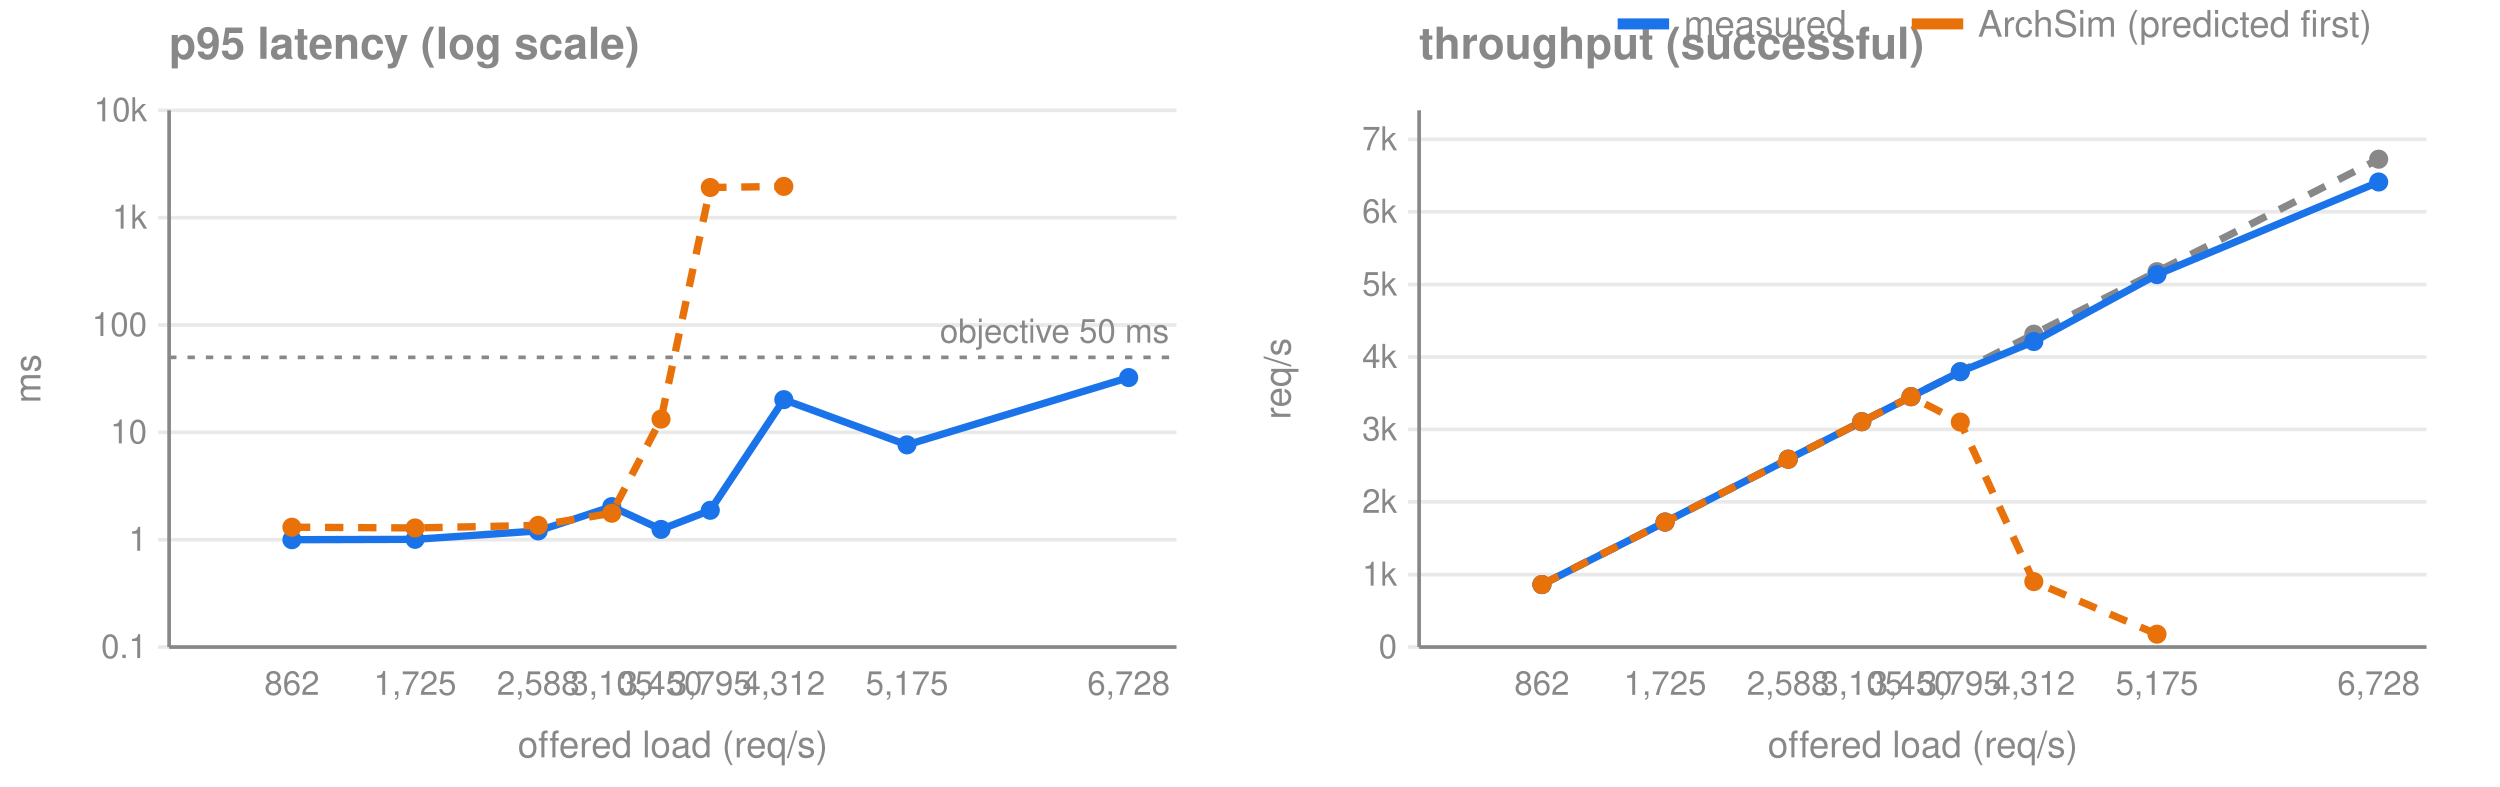
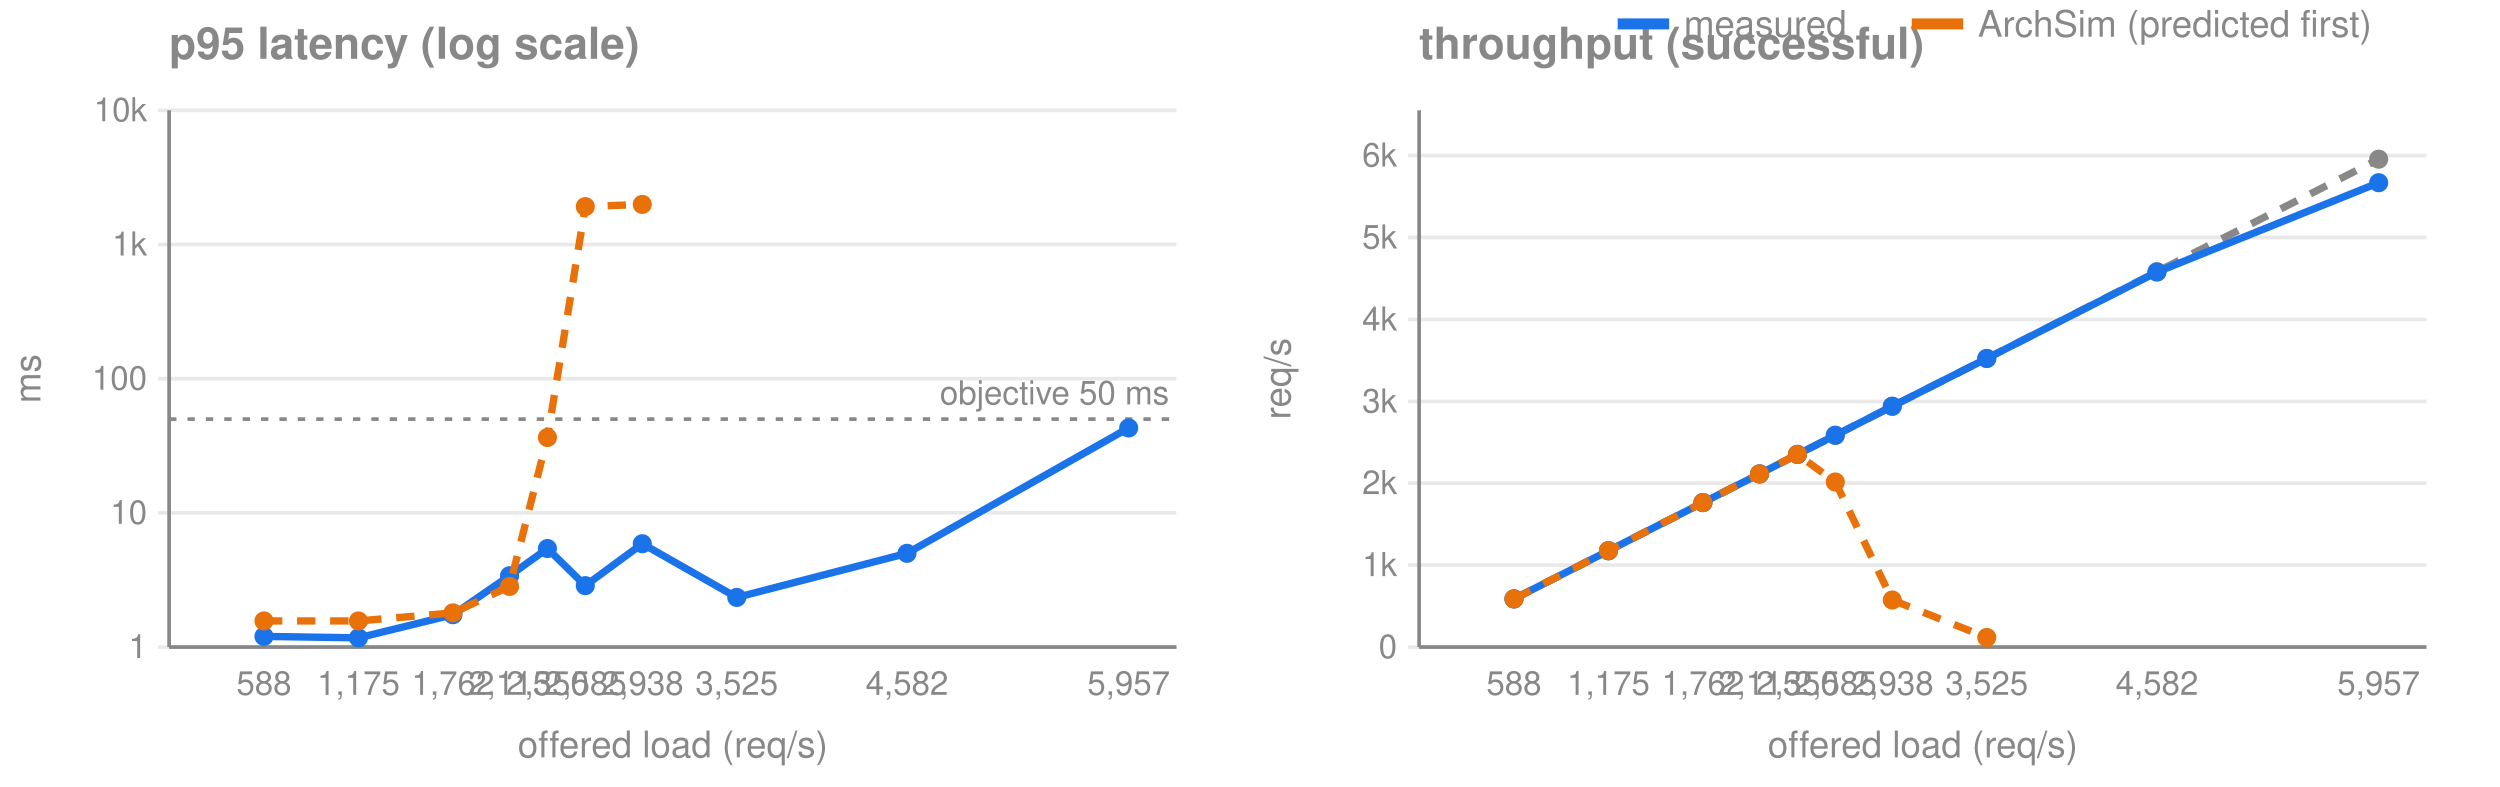
<svg xmlns="http://www.w3.org/2000/svg" viewBox="0 0 680 214" width="680" height="214" font-family="-apple-system, Segoe UI, Helvetica, Arial, sans-serif">
  <text x="46.0" y="16" font-size="12" font-weight="600" fill="#888888">p95 latency (log scale)</text>
  <line x1="46.0" y1="176.0" x2="320.0" y2="176.0" stroke="#888888" stroke-width="1" />
  <line x1="46.0" y1="30.0" x2="46.0" y2="176.0" stroke="#888888" stroke-width="1" />
  <line x1="43.0" y1="176.0" x2="320.0" y2="176.0" stroke="#888888" stroke-opacity="0.18" />
-   <text x="40.0" y="179.0" font-size="9" text-anchor="end" fill="#888888">0.1</text>
-   <line x1="43.0" y1="146.8" x2="320.0" y2="146.8" stroke="#888888" stroke-opacity="0.18" />
-   <text x="40.0" y="149.8" font-size="9" text-anchor="end" fill="#888888">1</text>
-   <line x1="43.0" y1="117.6" x2="320.0" y2="117.6" stroke="#888888" stroke-opacity="0.18" />
-   <text x="40.0" y="120.6" font-size="9" text-anchor="end" fill="#888888">10</text>
-   <line x1="43.0" y1="88.4" x2="320.0" y2="88.4" stroke="#888888" stroke-opacity="0.18" />
-   <text x="40.0" y="91.4" font-size="9" text-anchor="end" fill="#888888">100</text>
-   <line x1="43.0" y1="59.2" x2="320.0" y2="59.2" stroke="#888888" stroke-opacity="0.18" />
-   <text x="40.0" y="62.2" font-size="9" text-anchor="end" fill="#888888">1k</text>
+   <text x="40.0" y="179.0" font-size="9" text-anchor="end" fill="#888888">1</text>
+   <line x1="43.0" y1="139.5" x2="320.0" y2="139.5" stroke="#888888" stroke-opacity="0.18" />
+   <text x="40.0" y="142.5" font-size="9" text-anchor="end" fill="#888888">10</text>
+   <line x1="43.0" y1="103.0" x2="320.0" y2="103.0" stroke="#888888" stroke-opacity="0.18" />
+   <text x="40.0" y="106.0" font-size="9" text-anchor="end" fill="#888888">100</text>
+   <line x1="43.0" y1="66.5" x2="320.0" y2="66.5" stroke="#888888" stroke-opacity="0.18" />
+   <text x="40.0" y="69.5" font-size="9" text-anchor="end" fill="#888888">1k</text>
  <line x1="43.0" y1="30.0" x2="320.0" y2="30.0" stroke="#888888" stroke-opacity="0.18" />
  <text x="40.0" y="33.0" font-size="9" text-anchor="end" fill="#888888">10k</text>
-   <text x="79.4" y="189.0" font-size="9" text-anchor="middle" fill="#888888">862</text>
-   <text x="112.9" y="189.0" font-size="9" text-anchor="middle" fill="#888888">1,725</text>
-   <text x="146.4" y="189.0" font-size="9" text-anchor="middle" fill="#888888">2,588</text>
-   <text x="166.4" y="189.0" font-size="9" text-anchor="middle" fill="#888888">3,105</text>
-   <text x="179.8" y="189.0" font-size="9" text-anchor="middle" fill="#888888">3,450</text>
-   <text x="193.2" y="189.0" font-size="9" text-anchor="middle" fill="#888888">3,795</text>
-   <text x="213.2" y="189.0" font-size="9" text-anchor="middle" fill="#888888">4,312</text>
-   <text x="246.7" y="189.0" font-size="9" text-anchor="middle" fill="#888888">5,175</text>
-   <text x="307.0" y="189.0" font-size="9" text-anchor="middle" fill="#888888">6,728</text>
+   <text x="71.8" y="189.0" font-size="9" text-anchor="middle" fill="#888888">588</text>
+   <text x="97.5" y="189.0" font-size="9" text-anchor="middle" fill="#888888">1,175</text>
+   <text x="123.2" y="189.0" font-size="9" text-anchor="middle" fill="#888888">1,762</text>
+   <text x="138.6" y="189.0" font-size="9" text-anchor="middle" fill="#888888">2,115</text>
+   <text x="148.9" y="189.0" font-size="9" text-anchor="middle" fill="#888888">2,350</text>
+   <text x="159.2" y="189.0" font-size="9" text-anchor="middle" fill="#888888">2,585</text>
+   <text x="174.7" y="189.0" font-size="9" text-anchor="middle" fill="#888888">2,938</text>
+   <text x="200.4" y="189.0" font-size="9" text-anchor="middle" fill="#888888">3,525</text>
+   <text x="246.7" y="189.0" font-size="9" text-anchor="middle" fill="#888888">4,582</text>
+   <text x="307.0" y="189.0" font-size="9" text-anchor="middle" fill="#888888">5,957</text>
  <text x="183.0" y="206.0" font-size="10" text-anchor="middle" fill="#888888">offered load (req/s)</text>
  <text x="11" y="103.0" font-size="10" text-anchor="middle" fill="#888888" transform="rotate(-90 11 103.0)">ms</text>
-   <line x1="46.0" y1="97.2" x2="320.0" y2="97.2" stroke="#888888" stroke-dasharray="2 3" />
-   <text x="318.0" y="93.2" font-size="9" text-anchor="end" fill="#888888">objective 50 ms</text>
-   <polyline points="79.4,146.8 112.9,146.7 146.4,144.4 166.4,137.8 179.8,144.0 193.2,138.8 213.2,108.7 246.7,121.0 307.0,102.7" fill="none" stroke="#1a73e8" stroke-width="2" />
-   <circle cx="79.4" cy="146.8" r="2.6" fill="#1a73e8" />
-   <circle cx="112.9" cy="146.7" r="2.6" fill="#1a73e8" />
-   <circle cx="146.4" cy="144.4" r="2.6" fill="#1a73e8" />
-   <circle cx="166.4" cy="137.8" r="2.6" fill="#1a73e8" />
-   <circle cx="179.8" cy="144.0" r="2.6" fill="#1a73e8" />
-   <circle cx="193.2" cy="138.8" r="2.6" fill="#1a73e8" />
-   <circle cx="213.2" cy="108.7" r="2.6" fill="#1a73e8" />
-   <circle cx="246.7" cy="121.0" r="2.6" fill="#1a73e8" />
-   <circle cx="307.0" cy="102.7" r="2.6" fill="#1a73e8" />
-   <polyline points="79.4,143.4 112.9,143.6 146.4,142.9 166.4,139.6 179.8,114.0 193.2,51.0 213.2,50.7" fill="none" stroke="#e8710a" stroke-width="2" stroke-dasharray="5 4" />
-   <circle cx="79.4" cy="143.4" r="2.6" fill="#e8710a" />
-   <circle cx="112.9" cy="143.6" r="2.6" fill="#e8710a" />
-   <circle cx="146.4" cy="142.9" r="2.6" fill="#e8710a" />
-   <circle cx="166.4" cy="139.6" r="2.6" fill="#e8710a" />
-   <circle cx="179.8" cy="114.0" r="2.6" fill="#e8710a" />
-   <circle cx="193.2" cy="51.0" r="2.6" fill="#e8710a" />
-   <circle cx="213.2" cy="50.7" r="2.6" fill="#e8710a" />
+   <line x1="46.0" y1="114.0" x2="320.0" y2="114.0" stroke="#888888" stroke-dasharray="2 3" />
+   <text x="318.0" y="110.0" font-size="9" text-anchor="end" fill="#888888">objective 50 ms</text>
+   <polyline points="71.8,173.1 97.5,173.5 123.2,167.2 138.6,156.6 148.9,149.2 159.2,159.3 174.7,147.9 200.4,162.5 246.7,150.5 307.0,116.4" fill="none" stroke="#1a73e8" stroke-width="2" />
+   <circle cx="71.8" cy="173.1" r="2.6" fill="#1a73e8" />
+   <circle cx="97.5" cy="173.5" r="2.6" fill="#1a73e8" />
+   <circle cx="123.2" cy="167.2" r="2.6" fill="#1a73e8" />
+   <circle cx="138.6" cy="156.6" r="2.6" fill="#1a73e8" />
+   <circle cx="148.9" cy="149.2" r="2.6" fill="#1a73e8" />
+   <circle cx="159.2" cy="159.3" r="2.6" fill="#1a73e8" />
+   <circle cx="174.7" cy="147.9" r="2.6" fill="#1a73e8" />
+   <circle cx="200.4" cy="162.5" r="2.6" fill="#1a73e8" />
+   <circle cx="246.7" cy="150.5" r="2.6" fill="#1a73e8" />
+   <circle cx="307.0" cy="116.4" r="2.6" fill="#1a73e8" />
+   <polyline points="71.8,168.9 97.5,168.9 123.2,166.7 138.6,159.5 148.9,119.0 159.2,56.2 174.7,55.6" fill="none" stroke="#e8710a" stroke-width="2" stroke-dasharray="5 4" />
+   <circle cx="71.8" cy="168.9" r="2.6" fill="#e8710a" />
+   <circle cx="97.5" cy="168.9" r="2.6" fill="#e8710a" />
+   <circle cx="123.2" cy="166.7" r="2.6" fill="#e8710a" />
+   <circle cx="138.6" cy="159.5" r="2.6" fill="#e8710a" />
+   <circle cx="148.9" cy="119.0" r="2.6" fill="#e8710a" />
+   <circle cx="159.2" cy="56.2" r="2.6" fill="#e8710a" />
+   <circle cx="174.7" cy="55.6" r="2.6" fill="#e8710a" />
  <text x="386.0" y="16" font-size="12" font-weight="600" fill="#888888">throughput (successful)</text>
  <line x1="386.0" y1="176.0" x2="660.0" y2="176.0" stroke="#888888" stroke-width="1" />
  <line x1="386.0" y1="30.0" x2="386.0" y2="176.0" stroke="#888888" stroke-width="1" />
  <line x1="383.0" y1="176.0" x2="660.0" y2="176.0" stroke="#888888" stroke-opacity="0.18" />
  <text x="380.0" y="179.0" font-size="9" text-anchor="end" fill="#888888">0</text>
-   <line x1="383.0" y1="156.3" x2="660.0" y2="156.3" stroke="#888888" stroke-opacity="0.18" />
-   <text x="380.0" y="159.3" font-size="9" text-anchor="end" fill="#888888">1k</text>
-   <line x1="383.0" y1="136.5" x2="660.0" y2="136.5" stroke="#888888" stroke-opacity="0.18" />
-   <text x="380.0" y="139.5" font-size="9" text-anchor="end" fill="#888888">2k</text>
-   <line x1="383.0" y1="116.8" x2="660.0" y2="116.8" stroke="#888888" stroke-opacity="0.18" />
-   <text x="380.0" y="119.8" font-size="9" text-anchor="end" fill="#888888">3k</text>
-   <line x1="383.0" y1="97.1" x2="660.0" y2="97.1" stroke="#888888" stroke-opacity="0.18" />
-   <text x="380.0" y="100.1" font-size="9" text-anchor="end" fill="#888888">4k</text>
-   <line x1="383.0" y1="77.4" x2="660.0" y2="77.4" stroke="#888888" stroke-opacity="0.18" />
-   <text x="380.0" y="80.4" font-size="9" text-anchor="end" fill="#888888">5k</text>
-   <line x1="383.0" y1="57.6" x2="660.0" y2="57.6" stroke="#888888" stroke-opacity="0.18" />
-   <text x="380.0" y="60.6" font-size="9" text-anchor="end" fill="#888888">6k</text>
-   <line x1="383.0" y1="37.9" x2="660.0" y2="37.9" stroke="#888888" stroke-opacity="0.18" />
-   <text x="380.0" y="40.9" font-size="9" text-anchor="end" fill="#888888">7k</text>
-   <text x="419.4" y="189.0" font-size="9" text-anchor="middle" fill="#888888">862</text>
-   <text x="452.9" y="189.0" font-size="9" text-anchor="middle" fill="#888888">1,725</text>
-   <text x="486.4" y="189.0" font-size="9" text-anchor="middle" fill="#888888">2,588</text>
-   <text x="506.4" y="189.0" font-size="9" text-anchor="middle" fill="#888888">3,105</text>
-   <text x="519.8" y="189.0" font-size="9" text-anchor="middle" fill="#888888">3,450</text>
-   <text x="533.2" y="189.0" font-size="9" text-anchor="middle" fill="#888888">3,795</text>
-   <text x="553.2" y="189.0" font-size="9" text-anchor="middle" fill="#888888">4,312</text>
-   <text x="586.7" y="189.0" font-size="9" text-anchor="middle" fill="#888888">5,175</text>
-   <text x="647.0" y="189.0" font-size="9" text-anchor="middle" fill="#888888">6,728</text>
+   <line x1="383.0" y1="153.7" x2="660.0" y2="153.7" stroke="#888888" stroke-opacity="0.18" />
+   <text x="380.0" y="156.7" font-size="9" text-anchor="end" fill="#888888">1k</text>
+   <line x1="383.0" y1="131.4" x2="660.0" y2="131.4" stroke="#888888" stroke-opacity="0.18" />
+   <text x="380.0" y="134.4" font-size="9" text-anchor="end" fill="#888888">2k</text>
+   <line x1="383.0" y1="109.2" x2="660.0" y2="109.2" stroke="#888888" stroke-opacity="0.18" />
+   <text x="380.0" y="112.2" font-size="9" text-anchor="end" fill="#888888">3k</text>
+   <line x1="383.0" y1="86.9" x2="660.0" y2="86.9" stroke="#888888" stroke-opacity="0.18" />
+   <text x="380.0" y="89.9" font-size="9" text-anchor="end" fill="#888888">4k</text>
+   <line x1="383.0" y1="64.6" x2="660.0" y2="64.6" stroke="#888888" stroke-opacity="0.18" />
+   <text x="380.0" y="67.6" font-size="9" text-anchor="end" fill="#888888">5k</text>
+   <line x1="383.0" y1="42.3" x2="660.0" y2="42.3" stroke="#888888" stroke-opacity="0.18" />
+   <text x="380.0" y="45.3" font-size="9" text-anchor="end" fill="#888888">6k</text>
+   <text x="411.8" y="189.0" font-size="9" text-anchor="middle" fill="#888888">588</text>
+   <text x="437.5" y="189.0" font-size="9" text-anchor="middle" fill="#888888">1,175</text>
+   <text x="463.2" y="189.0" font-size="9" text-anchor="middle" fill="#888888">1,762</text>
+   <text x="478.6" y="189.0" font-size="9" text-anchor="middle" fill="#888888">2,115</text>
+   <text x="488.9" y="189.0" font-size="9" text-anchor="middle" fill="#888888">2,350</text>
+   <text x="499.2" y="189.0" font-size="9" text-anchor="middle" fill="#888888">2,585</text>
+   <text x="514.7" y="189.0" font-size="9" text-anchor="middle" fill="#888888">2,938</text>
+   <text x="540.4" y="189.0" font-size="9" text-anchor="middle" fill="#888888">3,525</text>
+   <text x="586.7" y="189.0" font-size="9" text-anchor="middle" fill="#888888">4,582</text>
+   <text x="647.0" y="189.0" font-size="9" text-anchor="middle" fill="#888888">5,957</text>
  <text x="523.0" y="206.0" font-size="10" text-anchor="middle" fill="#888888">offered load (req/s)</text>
  <text x="351" y="103.0" font-size="10" text-anchor="middle" fill="#888888" transform="rotate(-90 351 103.0)">req/s</text>
-   <polyline points="419.4,159.0 452.9,142.0 486.4,124.9 506.4,114.7 519.8,107.9 533.2,101.1 553.2,90.9 586.7,73.9 647.0,43.3" fill="none" stroke="#888888" stroke-width="2" stroke-dasharray="5 4" />
-   <circle cx="419.4" cy="159.0" r="2.6" fill="#888888" />
-   <circle cx="452.9" cy="142.0" r="2.6" fill="#888888" />
-   <circle cx="486.4" cy="124.9" r="2.6" fill="#888888" />
-   <circle cx="506.4" cy="114.7" r="2.6" fill="#888888" />
-   <circle cx="519.8" cy="107.9" r="2.6" fill="#888888" />
-   <circle cx="533.2" cy="101.1" r="2.6" fill="#888888" />
-   <circle cx="553.2" cy="90.9" r="2.6" fill="#888888" />
+   <polyline points="411.8,162.9 437.5,149.8 463.2,136.7 478.6,128.9 488.9,123.6 499.2,118.4 514.7,110.5 540.4,97.5 586.7,73.9 647.0,43.3" fill="none" stroke="#888888" stroke-width="2" stroke-dasharray="5 4" />
+   <circle cx="411.8" cy="162.9" r="2.6" fill="#888888" />
+   <circle cx="437.5" cy="149.8" r="2.6" fill="#888888" />
+   <circle cx="463.2" cy="136.7" r="2.6" fill="#888888" />
+   <circle cx="478.6" cy="128.9" r="2.6" fill="#888888" />
+   <circle cx="488.9" cy="123.6" r="2.6" fill="#888888" />
+   <circle cx="499.2" cy="118.4" r="2.6" fill="#888888" />
+   <circle cx="514.7" cy="110.5" r="2.6" fill="#888888" />
+   <circle cx="540.4" cy="97.5" r="2.6" fill="#888888" />
  <circle cx="586.7" cy="73.9" r="2.6" fill="#888888" />
  <circle cx="647.0" cy="43.3" r="2.6" fill="#888888" />
-   <polyline points="419.4,159.0 452.9,142.0 486.4,124.9 506.4,114.7 519.8,107.9 533.2,101.1 553.2,92.9 586.7,74.7 647.0,49.5" fill="none" stroke="#1a73e8" stroke-width="2" />
-   <circle cx="419.4" cy="159.0" r="2.6" fill="#1a73e8" />
-   <circle cx="452.9" cy="142.0" r="2.6" fill="#1a73e8" />
-   <circle cx="486.4" cy="124.9" r="2.6" fill="#1a73e8" />
-   <circle cx="506.4" cy="114.7" r="2.6" fill="#1a73e8" />
-   <circle cx="519.8" cy="107.9" r="2.6" fill="#1a73e8" />
-   <circle cx="533.2" cy="101.1" r="2.6" fill="#1a73e8" />
-   <circle cx="553.2" cy="92.9" r="2.6" fill="#1a73e8" />
-   <circle cx="586.7" cy="74.7" r="2.6" fill="#1a73e8" />
-   <circle cx="647.0" cy="49.5" r="2.6" fill="#1a73e8" />
-   <polyline points="419.4,159.0 452.9,142.0 486.4,124.9 506.4,114.7 519.8,107.9 533.2,114.8 553.2,158.2 586.7,172.5" fill="none" stroke="#e8710a" stroke-width="2" stroke-dasharray="5 4" />
-   <circle cx="419.4" cy="159.0" r="2.6" fill="#e8710a" />
-   <circle cx="452.9" cy="142.0" r="2.6" fill="#e8710a" />
-   <circle cx="486.4" cy="124.9" r="2.6" fill="#e8710a" />
-   <circle cx="506.4" cy="114.7" r="2.6" fill="#e8710a" />
-   <circle cx="519.8" cy="107.9" r="2.6" fill="#e8710a" />
-   <circle cx="533.2" cy="114.8" r="2.6" fill="#e8710a" />
-   <circle cx="553.2" cy="158.2" r="2.6" fill="#e8710a" />
-   <circle cx="586.7" cy="172.5" r="2.6" fill="#e8710a" />
+   <polyline points="411.8,162.9 437.5,149.8 463.2,136.7 478.6,128.9 488.9,123.6 499.2,118.4 514.7,110.5 540.4,97.5 586.7,74.0 647.0,49.7" fill="none" stroke="#1a73e8" stroke-width="2" />
+   <circle cx="411.8" cy="162.9" r="2.6" fill="#1a73e8" />
+   <circle cx="437.5" cy="149.8" r="2.6" fill="#1a73e8" />
+   <circle cx="463.2" cy="136.7" r="2.6" fill="#1a73e8" />
+   <circle cx="478.6" cy="128.9" r="2.6" fill="#1a73e8" />
+   <circle cx="488.9" cy="123.6" r="2.6" fill="#1a73e8" />
+   <circle cx="499.2" cy="118.4" r="2.6" fill="#1a73e8" />
+   <circle cx="514.7" cy="110.5" r="2.6" fill="#1a73e8" />
+   <circle cx="540.4" cy="97.5" r="2.6" fill="#1a73e8" />
+   <circle cx="586.7" cy="74.0" r="2.6" fill="#1a73e8" />
+   <circle cx="647.0" cy="49.7" r="2.6" fill="#1a73e8" />
+   <polyline points="411.8,162.9 437.5,149.8 463.2,136.7 478.6,128.9 488.9,123.6 499.2,131.1 514.7,163.2 540.4,173.4" fill="none" stroke="#e8710a" stroke-width="2" stroke-dasharray="5 4" />
+   <circle cx="411.8" cy="162.9" r="2.6" fill="#e8710a" />
+   <circle cx="437.5" cy="149.8" r="2.6" fill="#e8710a" />
+   <circle cx="463.2" cy="136.7" r="2.6" fill="#e8710a" />
+   <circle cx="478.6" cy="128.9" r="2.6" fill="#e8710a" />
+   <circle cx="488.9" cy="123.6" r="2.6" fill="#e8710a" />
+   <circle cx="499.2" cy="131.1" r="2.6" fill="#e8710a" />
+   <circle cx="514.7" cy="163.2" r="2.6" fill="#e8710a" />
+   <circle cx="540.4" cy="173.4" r="2.6" fill="#e8710a" />
  <rect x="440" y="5" width="14" height="3" fill="#1a73e8" />
  <text x="458" y="10" font-size="10" fill="#888888">measured</text>
  <rect x="520" y="5" width="14" height="3" fill="#e8710a" />
  <text x="538" y="10" font-size="10" fill="#888888">ArchSim (predicted first)</text>
</svg>
